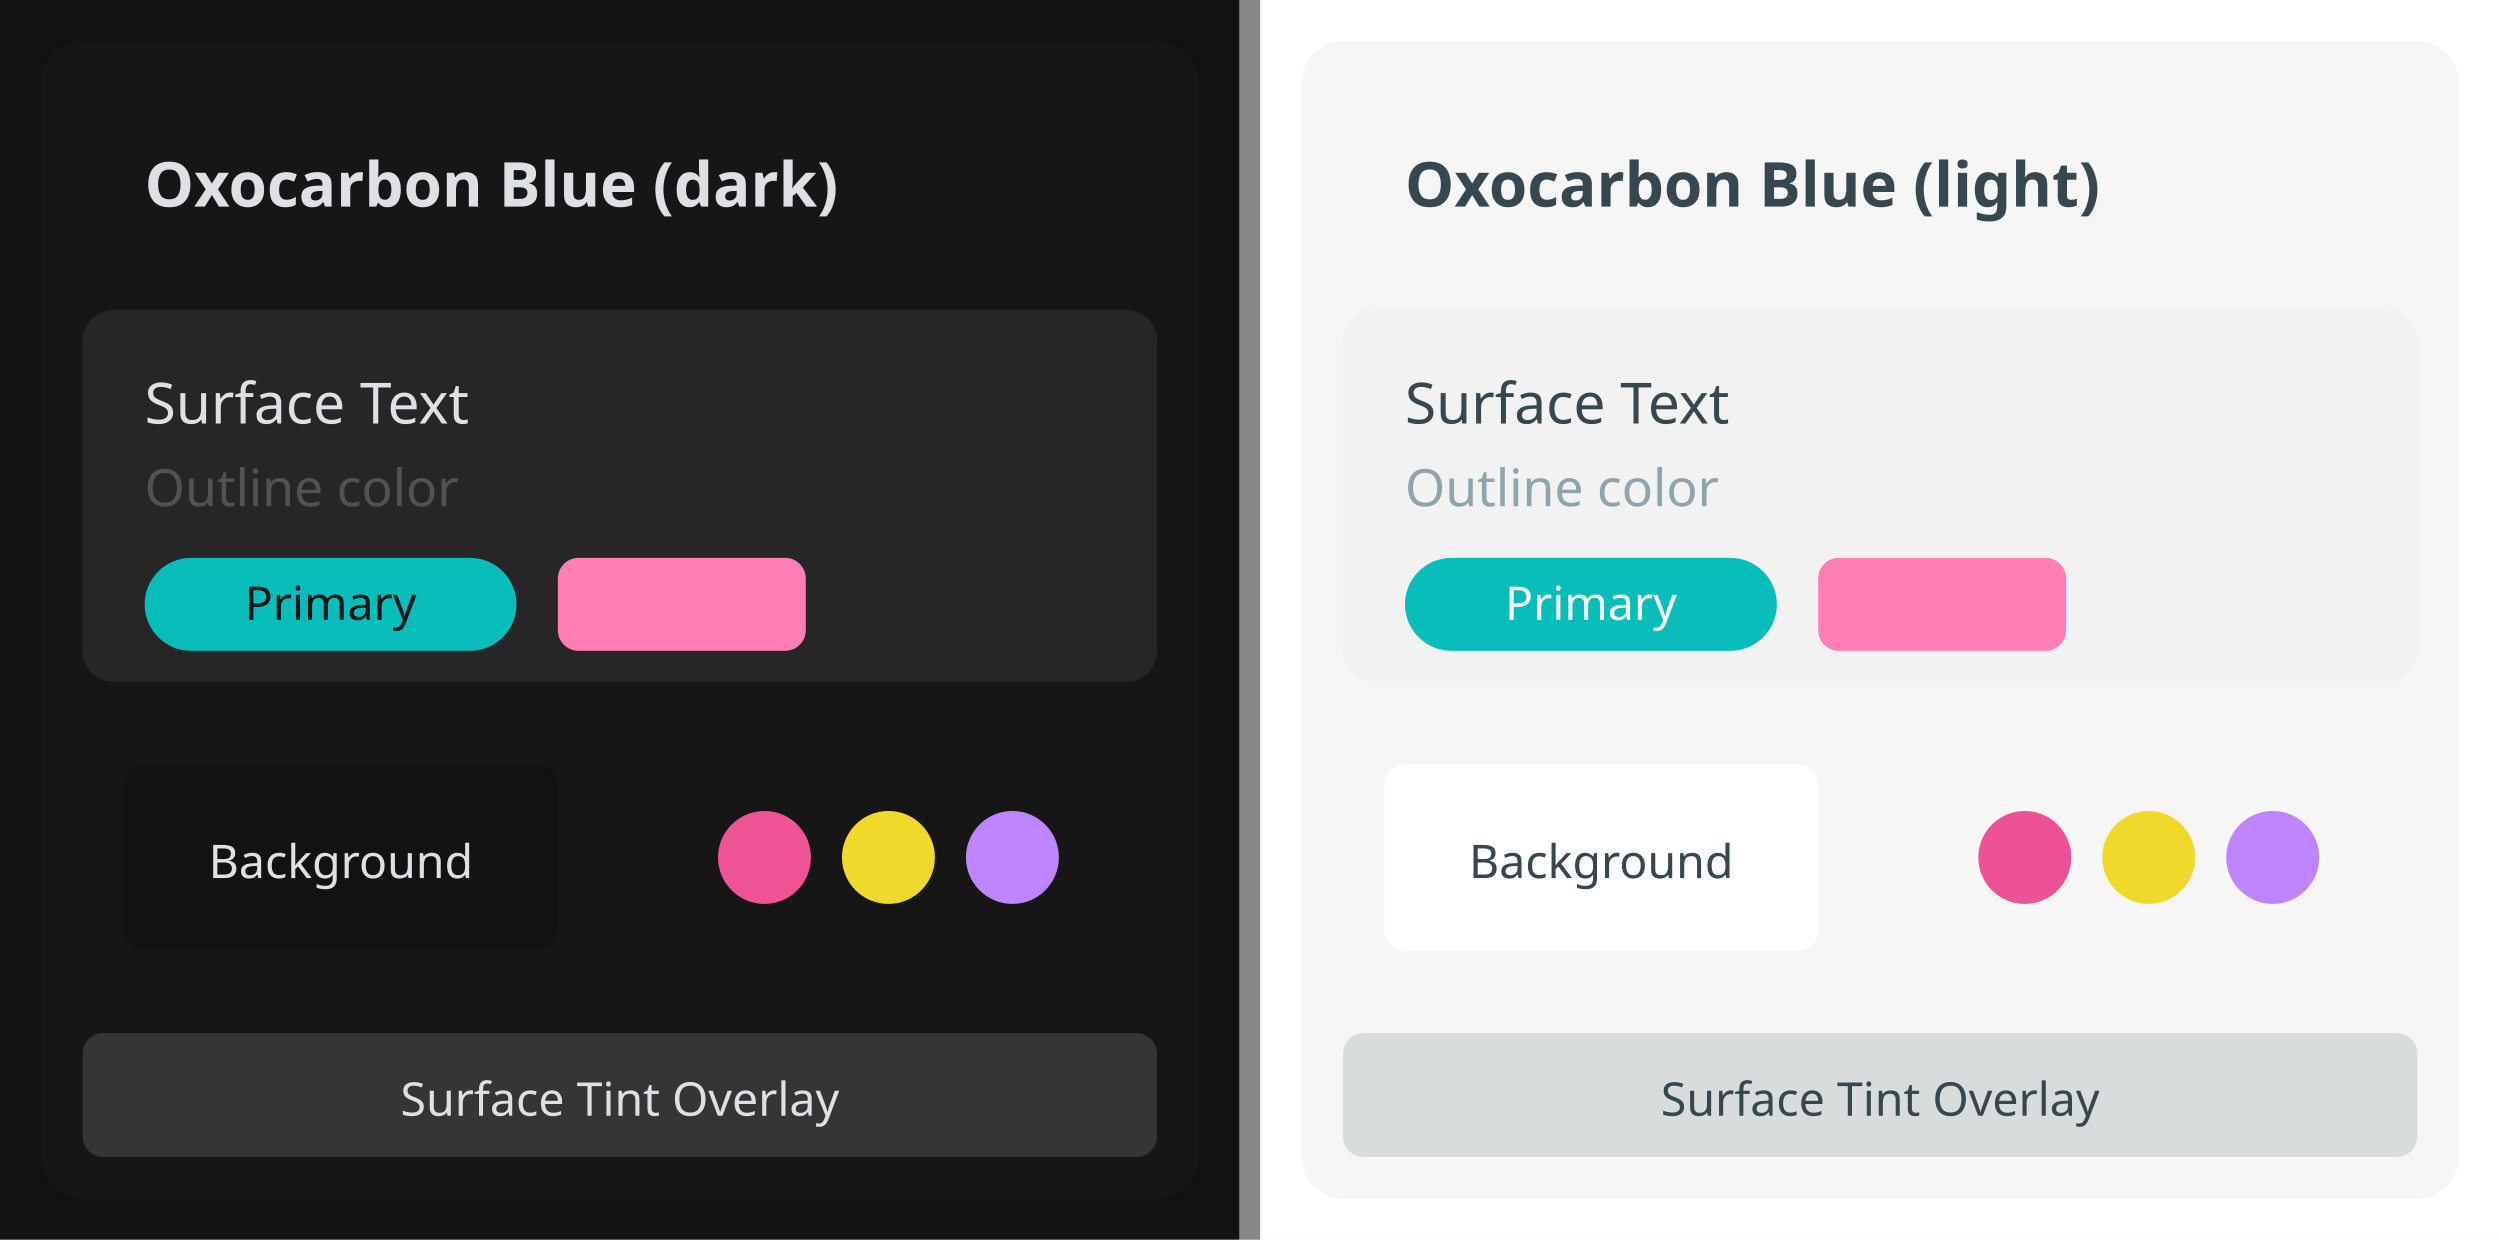
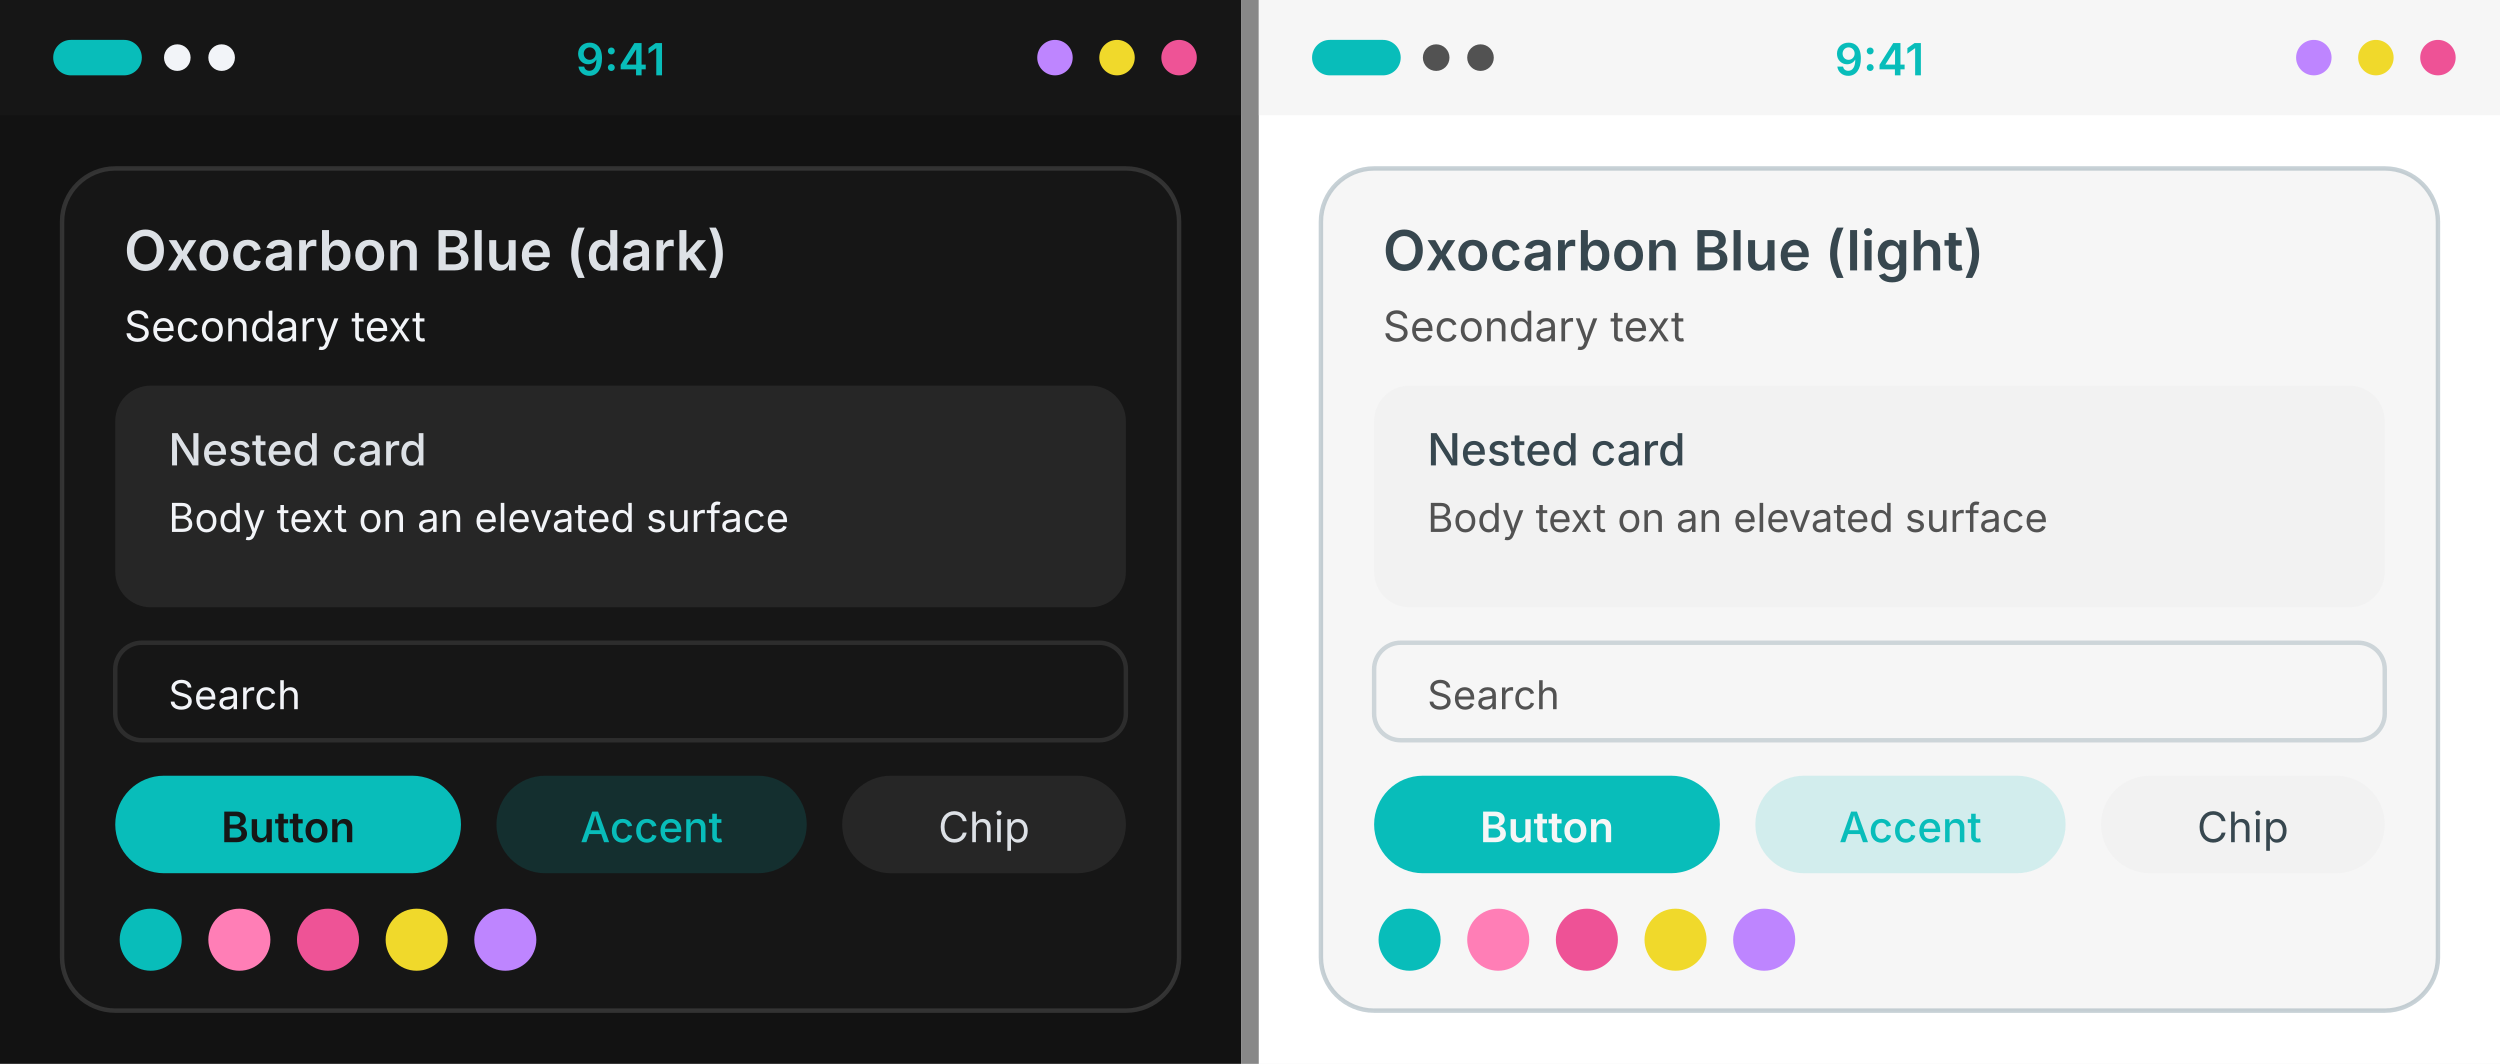
- <svg xmlns="http://www.w3.org/2000/svg" width="484" height="240" viewBox="0 0 484 240">
+ <svg xmlns="http://www.w3.org/2000/svg" width="564" height="240" viewBox="0 0 564 240">
  <g transform="translate(0, 0)">
-     <rect width="240" height="240" fill="#121212" />
-     <rect x="8" y="8" width="224" height="224" rx="8" fill="#161616" />
-     <rect x="16" y="16" width="208" height="36" rx="6" fill="#161616" />
-     <text x="28" y="40" font-family="system-ui, sans-serif" font-size="12" font-weight="600" fill="#dde1e6">Oxocarbon Blue (dark)</text>
-     <rect x="16" y="60" width="208" height="72" rx="6" fill="#262626" />
-     <text x="28" y="82" font-family="system-ui, sans-serif" font-size="11" fill="#dde1e6">Surface Text</text>
-     <text x="28" y="98" font-family="system-ui, sans-serif" font-size="10" fill="#525252">Outline color</text>
-     <rect x="28" y="108" width="72" height="18" rx="9" fill="#08bdba" />
-     <text x="64" y="120" font-family="system-ui, sans-serif" font-size="9" text-anchor="middle" fill="#161616">Primary</text>
-     <rect x="108" y="108" width="48" height="18" rx="4" fill="#ff7eb6" />
-     <rect x="16" y="140" width="100" height="52" rx="6" fill="#161616" />
-     <rect x="24" y="148" width="84" height="36" rx="4" fill="#121212" />
-     <text x="66" y="170" font-family="system-ui, sans-serif" font-size="9" text-anchor="middle" fill="#dde1e6">Background</text>
-     <rect x="124" y="140" width="100" height="52" rx="6" fill="#161616" />
-     <circle cx="148" cy="166" r="9" fill="#ee5396" />
-     <circle cx="172" cy="166" r="9" fill="#f0d92b" />
-     <circle cx="196" cy="166" r="9" fill="#be85ff" />
-     <rect x="16" y="200" width="208" height="24" rx="4" fill="#dde1e6" opacity="0.15" />
-     <text x="120" y="216" font-family="system-ui, sans-serif" font-size="9" text-anchor="middle" fill="#dde1e6">Surface Tint Overlay</text>
+     <rect width="280" height="240" fill="#121212" />
+     <rect width="280" height="26" fill="#161616" />
+     <rect x="12" y="9" width="20" height="8" rx="4" fill="#08bdba" />
+     <circle cx="40" cy="13" r="3" fill="#f2f4f8" />
+     <circle cx="50" cy="13" r="3" fill="#f2f4f8" />
+     <text x="140" y="17" font-family="system-ui, -apple-system, Segoe UI, sans-serif" font-size="10" font-weight="600" text-anchor="middle" fill="#08bdba">9:41</text>
+     <circle cx="238" cy="13" r="4" fill="#be85ff" />
+     <circle cx="252" cy="13" r="4" fill="#f0d92b" />
+     <circle cx="266" cy="13" r="4" fill="#ee5396" />
+     <rect x="14" y="38" width="252" height="190" rx="12" fill="#161616" stroke="#525252" stroke-opacity="0.5" />
+     <text x="28" y="61" font-family="system-ui, -apple-system, Segoe UI, sans-serif" font-size="12.5" font-weight="600" fill="#dde1e6">Oxocarbon Blue (dark)</text>
+     <text x="28" y="77" font-family="system-ui, -apple-system, Segoe UI, sans-serif" font-size="9.5" fill="#f2f4f8">Secondary text</text>
+     <rect x="26" y="87" width="228" height="50" rx="8" fill="#262626" />
+     <text x="38" y="105" font-family="system-ui, -apple-system, Segoe UI, sans-serif" font-size="10" font-weight="500" fill="#dde1e6">Nested card</text>
+     <text x="38" y="120" font-family="system-ui, -apple-system, Segoe UI, sans-serif" font-size="9" fill="#f2f4f8">Body text on an elevated surface</text>
+     <rect x="26" y="145" width="228" height="22" rx="6" fill="#161616" stroke="#525252" stroke-opacity="0.4" />
+     <text x="38" y="160" font-family="system-ui, -apple-system, Segoe UI, sans-serif" font-size="9" fill="#f2f4f8">Search</text>
+     <rect x="26" y="175" width="78" height="22" rx="11" fill="#08bdba" />
+     <text x="65" y="190" font-family="system-ui, -apple-system, Segoe UI, sans-serif" font-size="9.5" font-weight="600" text-anchor="middle" fill="#161616">Button</text>
+     <rect x="112" y="175" width="70" height="22" rx="11" fill="#08bdba" fill-opacity="0.15" />
+     <text x="147" y="190" font-family="system-ui, -apple-system, Segoe UI, sans-serif" font-size="9.5" font-weight="500" text-anchor="middle" fill="#08bdba">Accent</text>
+     <rect x="190" y="175" width="64" height="22" rx="11" fill="#262626" />
+     <text x="222" y="190" font-family="system-ui, -apple-system, Segoe UI, sans-serif" font-size="9.5" text-anchor="middle" fill="#dde1e6">Chip</text>
+     <circle cx="34" cy="212" r="7" fill="#08bdba" />
+     <circle cx="54" cy="212" r="7" fill="#ff7eb6" />
+     <circle cx="74" cy="212" r="7" fill="#ee5396" />
+     <circle cx="94" cy="212" r="7" fill="#f0d92b" />
+     <circle cx="114" cy="212" r="7" fill="#be85ff" />
  </g>
-   <rect x="240" y="0" width="4" height="240" fill="#888" />
-   <g transform="translate(244, 0)">
-     <rect width="240" height="240" fill="#ffffff" />
-     <rect x="8" y="8" width="224" height="224" rx="8" fill="#f6f6f6" />
-     <rect x="16" y="16" width="208" height="36" rx="6" fill="#f6f6f6" />
-     <text x="28" y="40" font-family="system-ui, sans-serif" font-size="12" font-weight="600" fill="#37474f">Oxocarbon Blue (light)</text>
-     <rect x="16" y="60" width="208" height="72" rx="6" fill="#f2f2f2" />
-     <text x="28" y="82" font-family="system-ui, sans-serif" font-size="11" fill="#37474f">Surface Text</text>
-     <text x="28" y="98" font-family="system-ui, sans-serif" font-size="10" fill="#90a4ae">Outline color</text>
-     <rect x="28" y="108" width="72" height="18" rx="9" fill="#08bdba" />
-     <text x="64" y="120" font-family="system-ui, sans-serif" font-size="9" text-anchor="middle" fill="#f6f6f6">Primary</text>
-     <rect x="108" y="108" width="48" height="18" rx="4" fill="#ff7eb6" />
-     <rect x="16" y="140" width="100" height="52" rx="6" fill="#f6f6f6" />
-     <rect x="24" y="148" width="84" height="36" rx="4" fill="#ffffff" />
-     <text x="66" y="170" font-family="system-ui, sans-serif" font-size="9" text-anchor="middle" fill="#37474f">Background</text>
-     <rect x="124" y="140" width="100" height="52" rx="6" fill="#f6f6f6" />
-     <circle cx="148" cy="166" r="9" fill="#ee5296" />
-     <circle cx="172" cy="166" r="9" fill="#f0d92b" />
-     <circle cx="196" cy="166" r="9" fill="#be85ff" />
-     <rect x="16" y="200" width="208" height="24" rx="4" fill="#37474f" opacity="0.15" />
-     <text x="120" y="216" font-family="system-ui, sans-serif" font-size="9" text-anchor="middle" fill="#37474f">Surface Tint Overlay</text>
+   <rect x="280" y="0" width="4" height="240" fill="#888" />
+   <g transform="translate(284, 0)">
+     <rect width="280" height="240" fill="#ffffff" />
+     <rect width="280" height="26" fill="#f6f6f6" />
+     <rect x="12" y="9" width="20" height="8" rx="4" fill="#08bdba" />
+     <circle cx="40" cy="13" r="3" fill="#525252" />
+     <circle cx="50" cy="13" r="3" fill="#525252" />
+     <text x="140" y="17" font-family="system-ui, -apple-system, Segoe UI, sans-serif" font-size="10" font-weight="600" text-anchor="middle" fill="#08bdba">9:41</text>
+     <circle cx="238" cy="13" r="4" fill="#be85ff" />
+     <circle cx="252" cy="13" r="4" fill="#f0d92b" />
+     <circle cx="266" cy="13" r="4" fill="#ee5296" />
+     <rect x="14" y="38" width="252" height="190" rx="12" fill="#f6f6f6" stroke="#90a4ae" stroke-opacity="0.5" />
+     <text x="28" y="61" font-family="system-ui, -apple-system, Segoe UI, sans-serif" font-size="12.5" font-weight="600" fill="#37474f">Oxocarbon Blue (light)</text>
+     <text x="28" y="77" font-family="system-ui, -apple-system, Segoe UI, sans-serif" font-size="9.5" fill="#525252">Secondary text</text>
+     <rect x="26" y="87" width="228" height="50" rx="8" fill="#f2f2f2" />
+     <text x="38" y="105" font-family="system-ui, -apple-system, Segoe UI, sans-serif" font-size="10" font-weight="500" fill="#37474f">Nested card</text>
+     <text x="38" y="120" font-family="system-ui, -apple-system, Segoe UI, sans-serif" font-size="9" fill="#525252">Body text on an elevated surface</text>
+     <rect x="26" y="145" width="228" height="22" rx="6" fill="#f6f6f6" stroke="#90a4ae" stroke-opacity="0.4" />
+     <text x="38" y="160" font-family="system-ui, -apple-system, Segoe UI, sans-serif" font-size="9" fill="#525252">Search</text>
+     <rect x="26" y="175" width="78" height="22" rx="11" fill="#08bdba" />
+     <text x="65" y="190" font-family="system-ui, -apple-system, Segoe UI, sans-serif" font-size="9.5" font-weight="600" text-anchor="middle" fill="#f6f6f6">Button</text>
+     <rect x="112" y="175" width="70" height="22" rx="11" fill="#08bdba" fill-opacity="0.15" />
+     <text x="147" y="190" font-family="system-ui, -apple-system, Segoe UI, sans-serif" font-size="9.5" font-weight="500" text-anchor="middle" fill="#08bdba">Accent</text>
+     <rect x="190" y="175" width="64" height="22" rx="11" fill="#f2f2f2" />
+     <text x="222" y="190" font-family="system-ui, -apple-system, Segoe UI, sans-serif" font-size="9.5" text-anchor="middle" fill="#37474f">Chip</text>
+     <circle cx="34" cy="212" r="7" fill="#08bdba" />
+     <circle cx="54" cy="212" r="7" fill="#ff7eb6" />
+     <circle cx="74" cy="212" r="7" fill="#ee5296" />
+     <circle cx="94" cy="212" r="7" fill="#f0d92b" />
+     <circle cx="114" cy="212" r="7" fill="#be85ff" />
  </g>
</svg>
